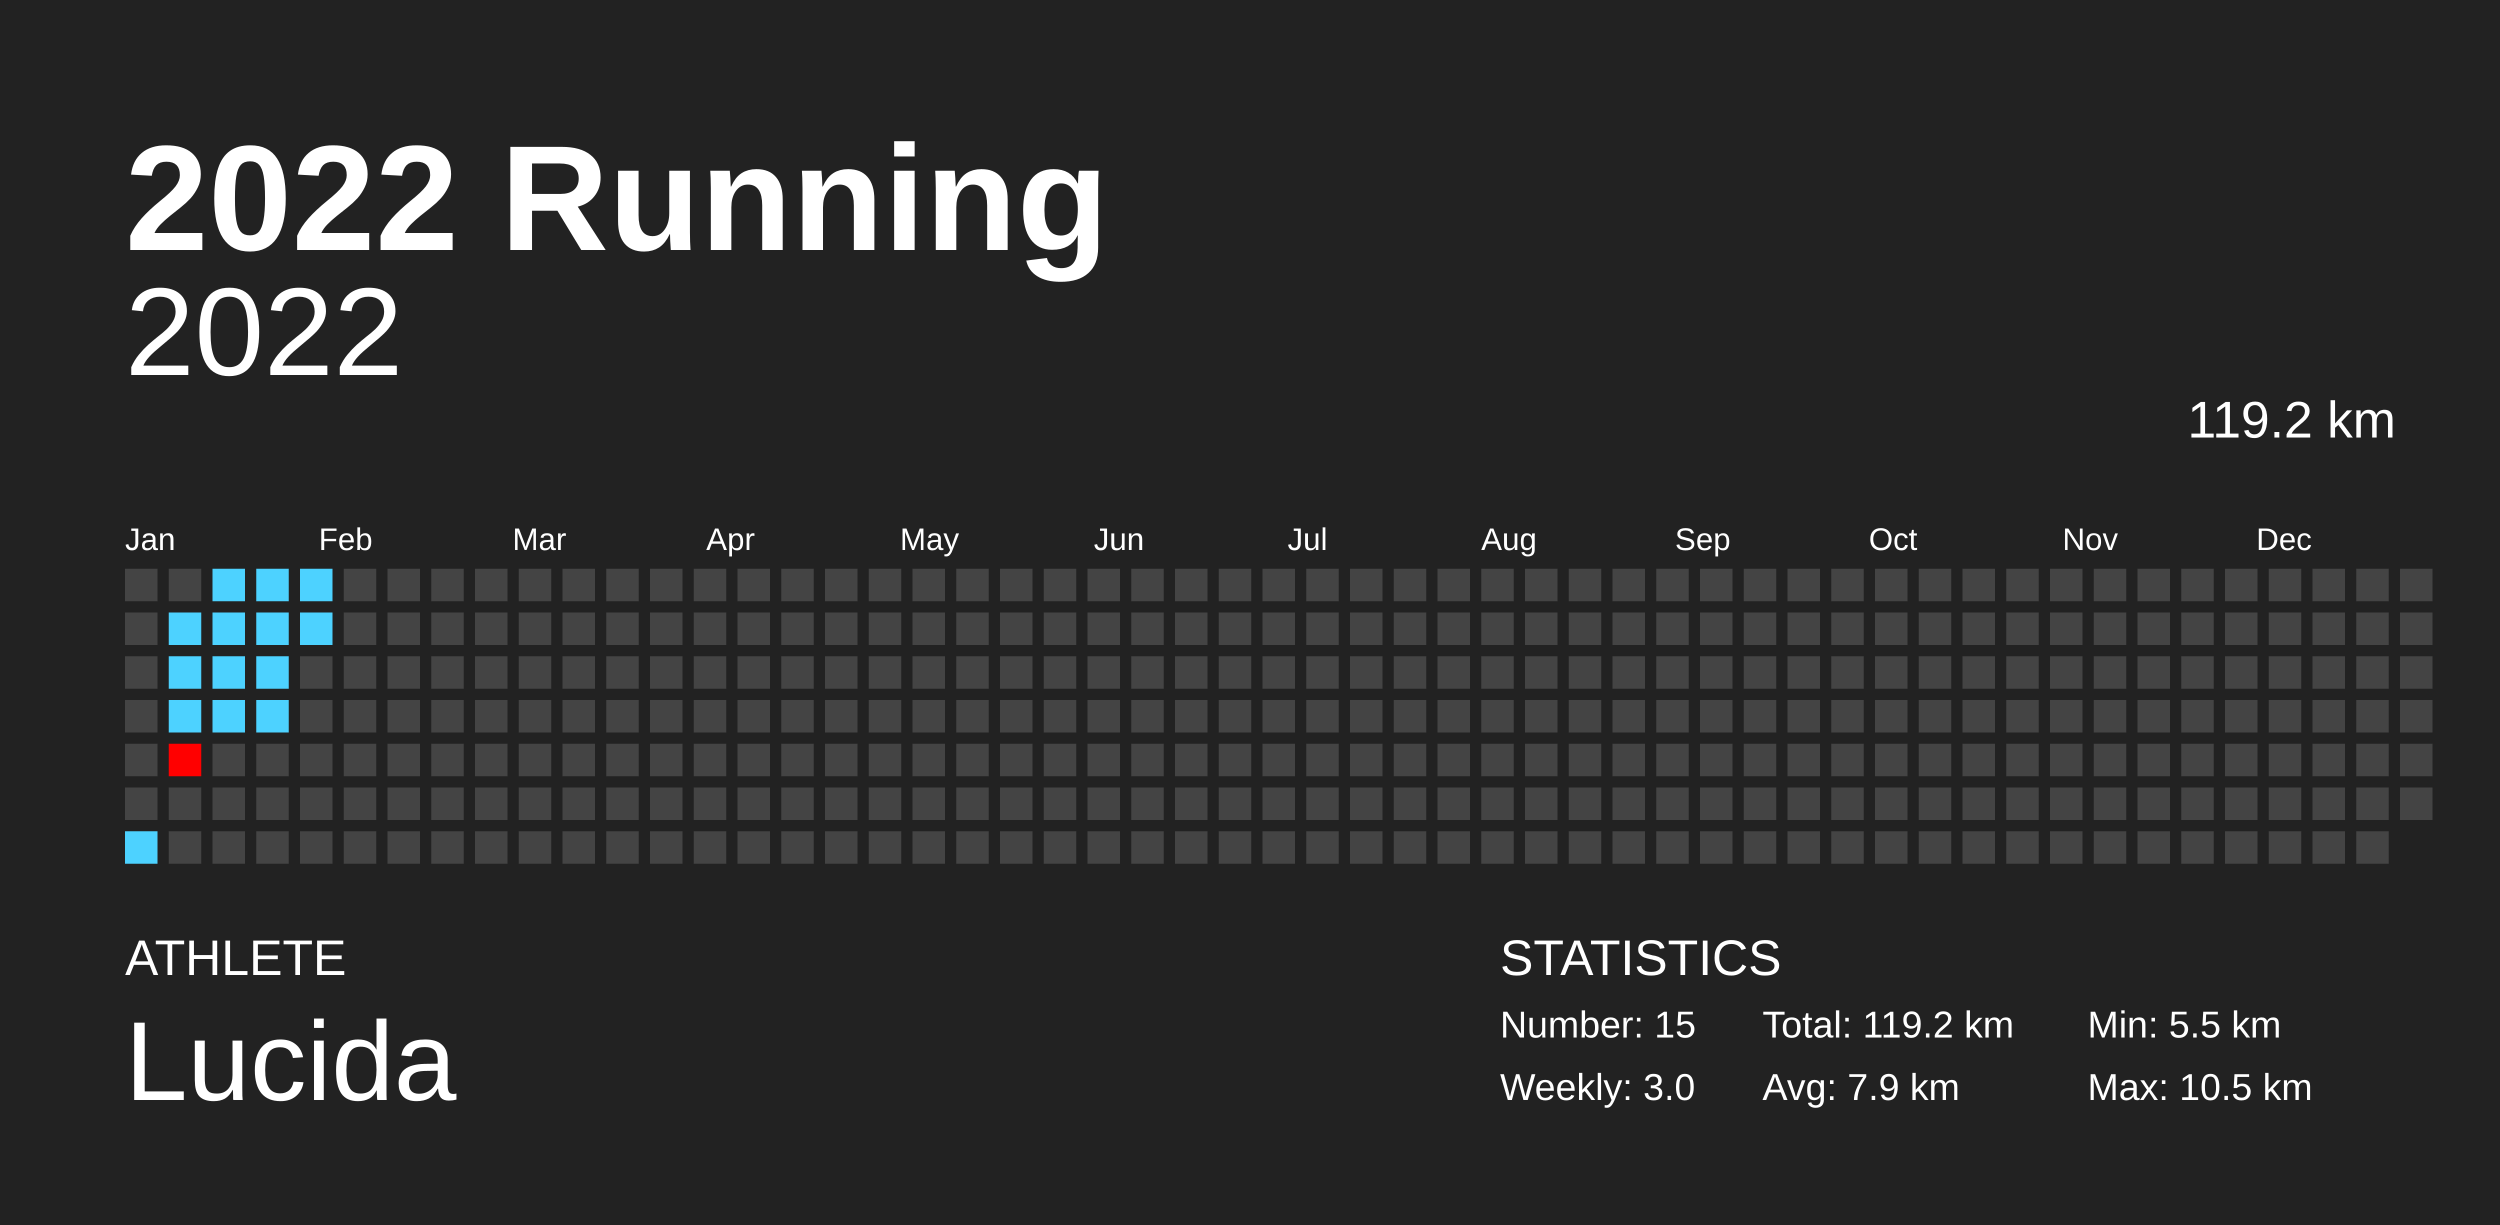
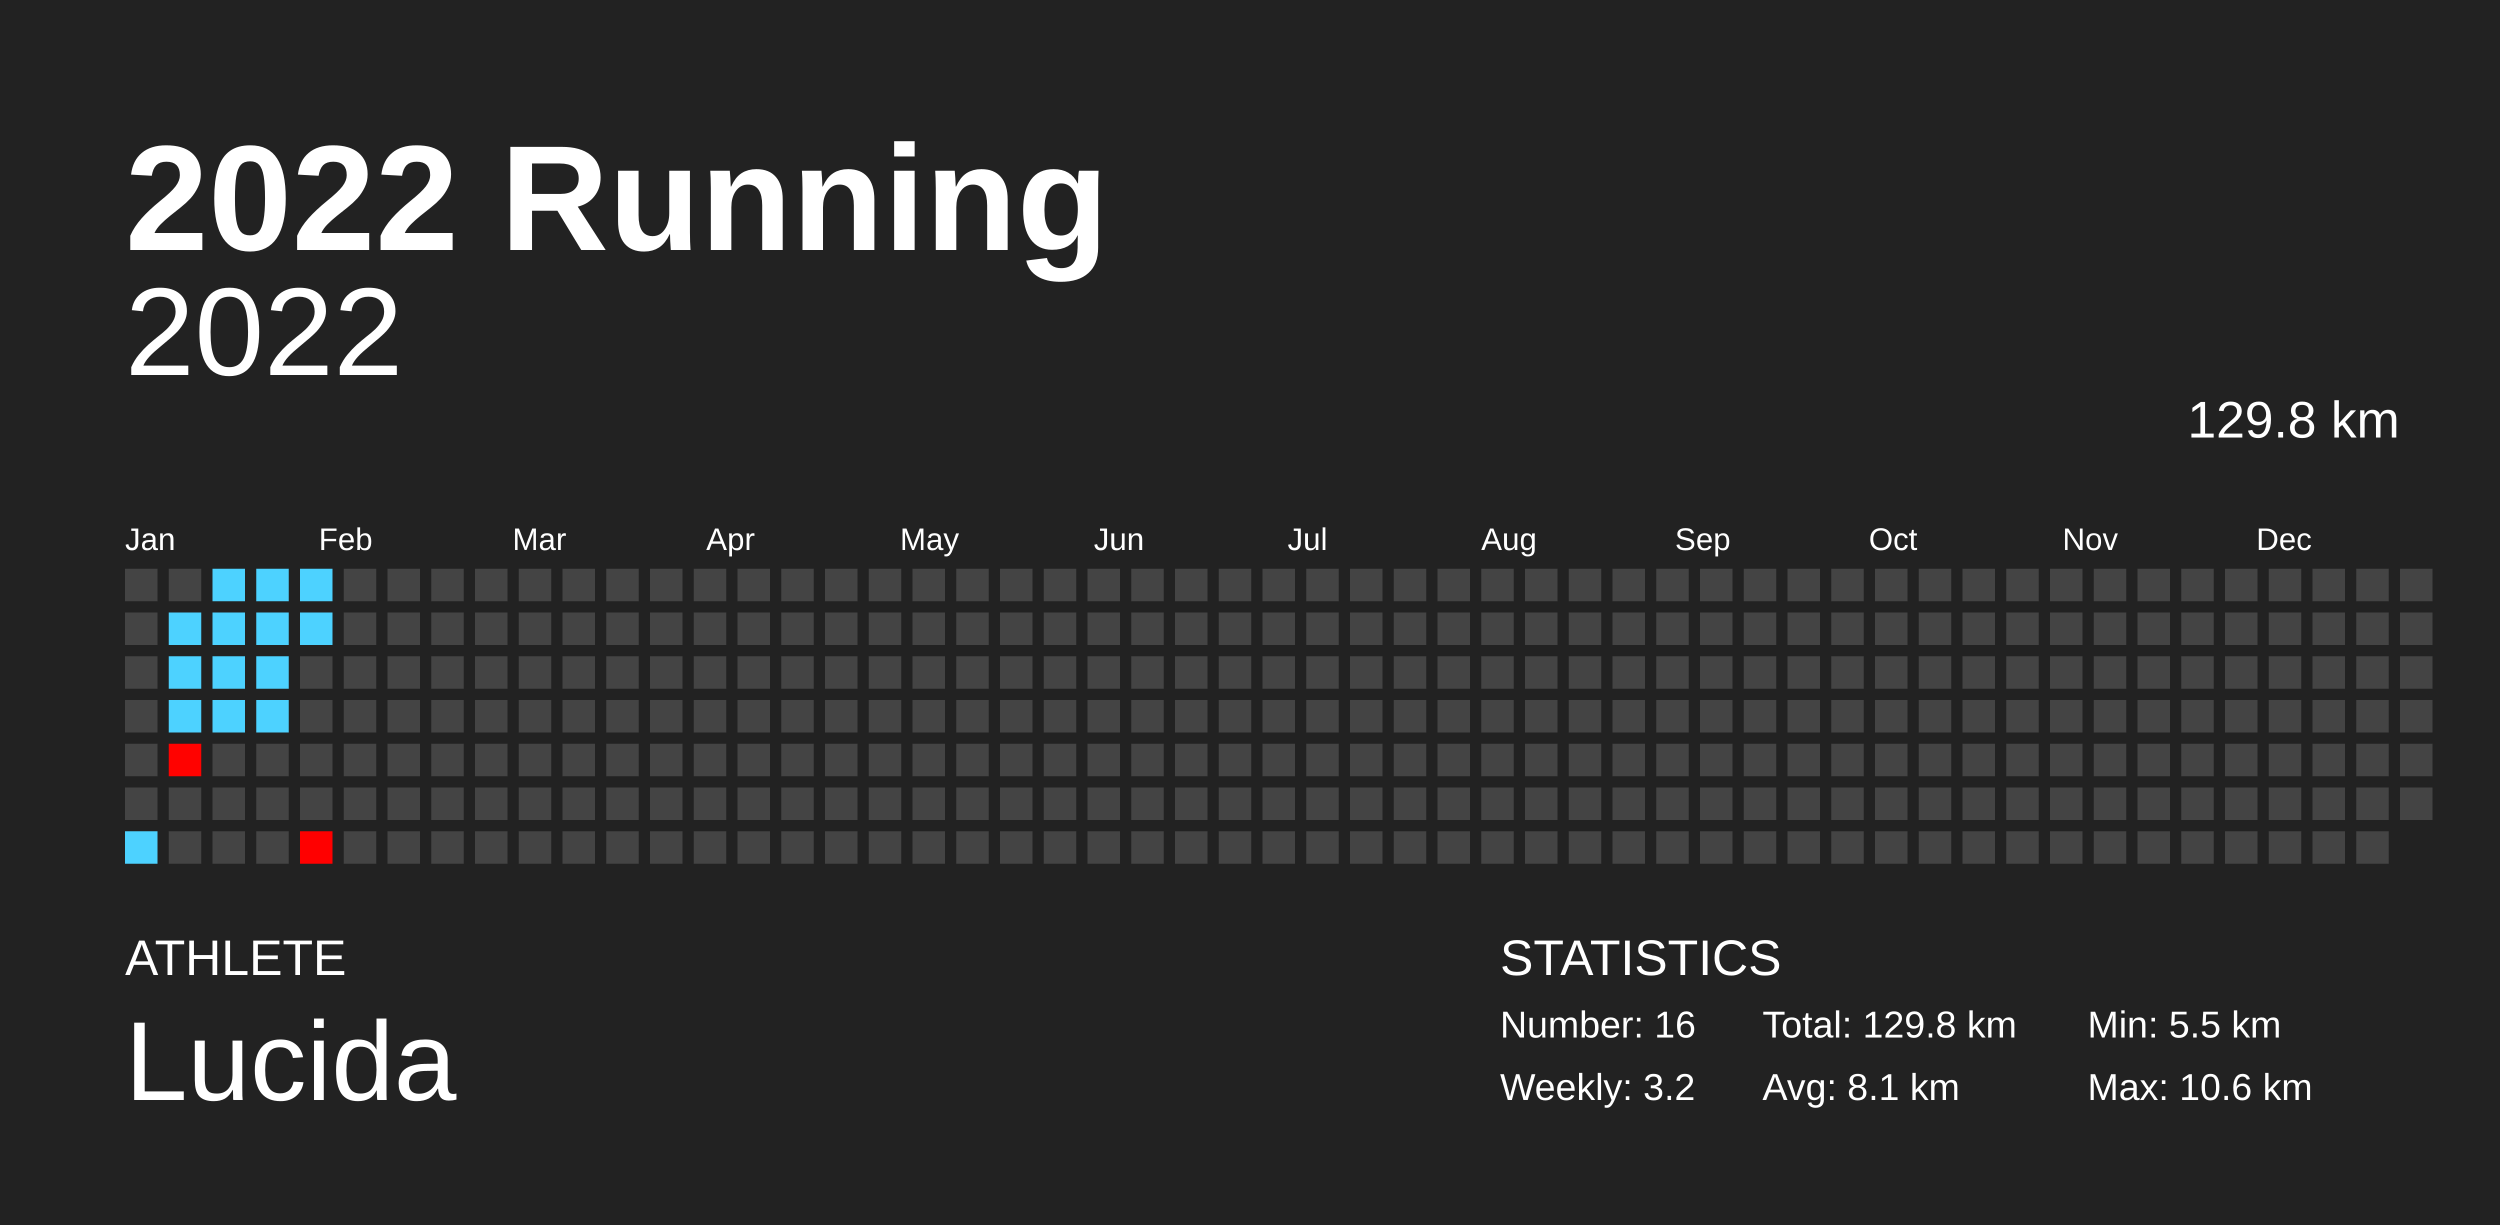
<svg xmlns="http://www.w3.org/2000/svg" baseProfile="full" height="98mm" version="1.1" viewBox="0,0,200,98" width="200mm">
  <defs />
  <rect fill="#222222" height="98" width="200" x="0" y="0" />
  <text fill="#FFFFFF" style="font-size:12px; font-family:Arial; font-weight:bold;" x="10" y="20">2022 Running</text>
  <text fill="#FFFFFF" style="font-size:4px; font-family:Arial" x="10" y="78">ATHLETE</text>
  <text fill="#FFFFFF" style="font-size:9px; font-family:Arial" x="10" y="88">Lucida</text>
  <text fill="#FFFFFF" style="font-size:4px; font-family:Arial" x="120" y="78">STATISTICS</text>
-   <text fill="#FFFFFF" style="font-size:3px; font-family:Arial" x="120" y="83">Number: 15</text>
-   <text fill="#FFFFFF" style="font-size:3px; font-family:Arial" x="120" y="88">Weekly: 3.0</text>
-   <text fill="#FFFFFF" style="font-size:3px; font-family:Arial" x="141" y="83">Total: 119.2 km</text>
-   <text fill="#FFFFFF" style="font-size:3px; font-family:Arial" x="141" y="88">Avg: 7.9 km</text>
+   <text fill="#FFFFFF" style="font-size:3px; font-family:Arial" x="120" y="83">Number: 16</text>
+   <text fill="#FFFFFF" style="font-size:3px; font-family:Arial" x="120" y="88">Weekly: 3.2</text>
+   <text fill="#FFFFFF" style="font-size:3px; font-family:Arial" x="141" y="83">Total: 129.8 km</text>
+   <text fill="#FFFFFF" style="font-size:3px; font-family:Arial" x="141" y="88">Avg: 8.1 km</text>
  <text fill="#FFFFFF" style="font-size:3px; font-family:Arial" x="167" y="83">Min: 5.5 km</text>
-   <text fill="#FFFFFF" style="font-size:3px; font-family:Arial" x="167" y="88">Max: 10.5 km</text>
+   <text fill="#FFFFFF" style="font-size:3px; font-family:Arial" x="167" y="88">Max: 10.6 km</text>
  <text alignment-baseline="hanging" fill="#FFFFFF" style="font-size:10.0px; font-family:Arial;" x="10" y="30">2022</text>
-   <text alignment-baseline="hanging" fill="#FFFFFF" style="font-size:4.125px; font-family:Arial;" x="175" y="35">119.2 km</text>
+   <text alignment-baseline="hanging" fill="#FFFFFF" style="font-size:4.125px; font-family:Arial;" x="175" y="35">129.8 km</text>
  <text fill="#FFFFFF" style="font-size:2.5px; font-family:Arial" x="10.0" y="44">Jan</text>
  <text fill="#FFFFFF" style="font-size:2.5px; font-family:Arial" x="25.5" y="44">Feb</text>
  <text fill="#FFFFFF" style="font-size:2.5px; font-family:Arial" x="41.0" y="44">Mar</text>
  <text fill="#FFFFFF" style="font-size:2.5px; font-family:Arial" x="56.5" y="44">Apr</text>
  <text fill="#FFFFFF" style="font-size:2.5px; font-family:Arial" x="72.0" y="44">May</text>
  <text fill="#FFFFFF" style="font-size:2.5px; font-family:Arial" x="87.5" y="44">Jun</text>
  <text fill="#FFFFFF" style="font-size:2.5px; font-family:Arial" x="103.0" y="44">Jul</text>
  <text fill="#FFFFFF" style="font-size:2.5px; font-family:Arial" x="118.5" y="44">Aug</text>
  <text fill="#FFFFFF" style="font-size:2.5px; font-family:Arial" x="134.0" y="44">Sep</text>
  <text fill="#FFFFFF" style="font-size:2.5px; font-family:Arial" x="149.5" y="44">Oct</text>
  <text fill="#FFFFFF" style="font-size:2.5px; font-family:Arial" x="165.0" y="44">Nov</text>
  <text fill="#FFFFFF" style="font-size:2.5px; font-family:Arial" x="180.5" y="44">Dec</text>
  <rect fill="#444444" height="2.6" width="2.6" x="10.0" y="45.5" />
  <rect fill="#444444" height="2.6" width="2.6" x="10.0" y="49.0" />
  <rect fill="#444444" height="2.6" width="2.6" x="10.0" y="52.5" />
  <rect fill="#444444" height="2.6" width="2.6" x="10.0" y="56.0" />
  <rect fill="#444444" height="2.6" width="2.6" x="10.0" y="59.5" />
  <rect fill="#444444" height="2.6" width="2.6" x="10.0" y="63.0" />
  <rect fill="#4dd2ff" height="2.6" width="2.6" x="10.0" y="66.5" />
  <rect fill="#444444" height="2.6" width="2.6" x="13.5" y="45.5" />
  <rect fill="#4dd2ff" height="2.6" width="2.6" x="13.5" y="49.0" />
  <rect fill="#4dd2ff" height="2.6" width="2.6" x="13.5" y="52.5" />
  <rect fill="#4dd2ff" height="2.6" width="2.6" x="13.5" y="56.0" />
-   <rect fill="#ff0000" height="2.6" width="2.6" x="13.5" y="59.5" />
+   <rect fill="#ff0200" height="2.6" width="2.6" x="13.5" y="59.5" />
  <rect fill="#444444" height="2.6" width="2.6" x="13.5" y="63.0" />
  <rect fill="#444444" height="2.6" width="2.6" x="13.5" y="66.5" />
  <rect fill="#4dd2ff" height="2.6" width="2.6" x="17.0" y="45.5" />
  <rect fill="#4dd2ff" height="2.6" width="2.6" x="17.0" y="49.0" />
  <rect fill="#4dd2ff" height="2.6" width="2.6" x="17.0" y="52.5" />
  <rect fill="#4dd2ff" height="2.6" width="2.6" x="17.0" y="56.0" />
  <rect fill="#444444" height="2.6" width="2.6" x="17.0" y="59.5" />
  <rect fill="#444444" height="2.6" width="2.6" x="17.0" y="63.0" />
  <rect fill="#444444" height="2.6" width="2.6" x="17.0" y="66.5" />
  <rect fill="#4dd2ff" height="2.6" width="2.6" x="20.5" y="45.5" />
  <rect fill="#4dd2ff" height="2.6" width="2.6" x="20.5" y="49.0" />
  <rect fill="#4dd2ff" height="2.6" width="2.6" x="20.5" y="52.5" />
  <rect fill="#4dd2ff" height="2.6" width="2.6" x="20.5" y="56.0" />
  <rect fill="#444444" height="2.6" width="2.6" x="20.5" y="59.5" />
  <rect fill="#444444" height="2.6" width="2.6" x="20.5" y="63.0" />
  <rect fill="#444444" height="2.6" width="2.6" x="20.5" y="66.5" />
  <rect fill="#4dd2ff" height="2.6" width="2.6" x="24.0" y="45.5" />
  <rect fill="#4dd2ff" height="2.6" width="2.6" x="24.0" y="49.0" />
  <rect fill="#444444" height="2.6" width="2.6" x="24.0" y="52.5" />
  <rect fill="#444444" height="2.6" width="2.6" x="24.0" y="56.0" />
  <rect fill="#444444" height="2.6" width="2.6" x="24.0" y="59.5" />
  <rect fill="#444444" height="2.6" width="2.6" x="24.0" y="63.0" />
-   <rect fill="#444444" height="2.6" width="2.6" x="24.0" y="66.5" />
+   <rect fill="#ff0000" height="2.6" width="2.6" x="24.0" y="66.5" />
  <rect fill="#444444" height="2.6" width="2.6" x="27.5" y="45.5" />
  <rect fill="#444444" height="2.6" width="2.6" x="27.5" y="49.0" />
  <rect fill="#444444" height="2.6" width="2.6" x="27.5" y="52.5" />
  <rect fill="#444444" height="2.6" width="2.6" x="27.5" y="56.0" />
  <rect fill="#444444" height="2.6" width="2.6" x="27.5" y="59.5" />
  <rect fill="#444444" height="2.6" width="2.6" x="27.5" y="63.0" />
  <rect fill="#444444" height="2.6" width="2.6" x="27.5" y="66.5" />
  <rect fill="#444444" height="2.6" width="2.6" x="31.0" y="45.5" />
  <rect fill="#444444" height="2.6" width="2.6" x="31.0" y="49.0" />
  <rect fill="#444444" height="2.6" width="2.6" x="31.0" y="52.5" />
  <rect fill="#444444" height="2.6" width="2.6" x="31.0" y="56.0" />
  <rect fill="#444444" height="2.6" width="2.6" x="31.0" y="59.5" />
  <rect fill="#444444" height="2.6" width="2.6" x="31.0" y="63.0" />
  <rect fill="#444444" height="2.6" width="2.6" x="31.0" y="66.5" />
  <rect fill="#444444" height="2.6" width="2.6" x="34.5" y="45.5" />
  <rect fill="#444444" height="2.6" width="2.6" x="34.5" y="49.0" />
  <rect fill="#444444" height="2.6" width="2.6" x="34.5" y="52.5" />
  <rect fill="#444444" height="2.6" width="2.6" x="34.5" y="56.0" />
  <rect fill="#444444" height="2.6" width="2.6" x="34.5" y="59.5" />
  <rect fill="#444444" height="2.6" width="2.6" x="34.5" y="63.0" />
  <rect fill="#444444" height="2.6" width="2.6" x="34.5" y="66.5" />
  <rect fill="#444444" height="2.6" width="2.6" x="38.0" y="45.5" />
  <rect fill="#444444" height="2.6" width="2.6" x="38.0" y="49.0" />
  <rect fill="#444444" height="2.6" width="2.6" x="38.0" y="52.5" />
  <rect fill="#444444" height="2.6" width="2.6" x="38.0" y="56.0" />
  <rect fill="#444444" height="2.6" width="2.6" x="38.0" y="59.5" />
  <rect fill="#444444" height="2.6" width="2.6" x="38.0" y="63.0" />
  <rect fill="#444444" height="2.6" width="2.6" x="38.0" y="66.5" />
  <rect fill="#444444" height="2.6" width="2.6" x="41.5" y="45.5" />
  <rect fill="#444444" height="2.6" width="2.6" x="41.5" y="49.0" />
  <rect fill="#444444" height="2.6" width="2.6" x="41.5" y="52.5" />
  <rect fill="#444444" height="2.6" width="2.6" x="41.5" y="56.0" />
  <rect fill="#444444" height="2.6" width="2.6" x="41.5" y="59.5" />
  <rect fill="#444444" height="2.6" width="2.6" x="41.5" y="63.0" />
  <rect fill="#444444" height="2.6" width="2.6" x="41.5" y="66.5" />
  <rect fill="#444444" height="2.6" width="2.6" x="45.0" y="45.5" />
  <rect fill="#444444" height="2.6" width="2.6" x="45.0" y="49.0" />
  <rect fill="#444444" height="2.6" width="2.6" x="45.0" y="52.5" />
  <rect fill="#444444" height="2.6" width="2.6" x="45.0" y="56.0" />
  <rect fill="#444444" height="2.6" width="2.6" x="45.0" y="59.5" />
  <rect fill="#444444" height="2.6" width="2.6" x="45.0" y="63.0" />
  <rect fill="#444444" height="2.6" width="2.6" x="45.0" y="66.5" />
  <rect fill="#444444" height="2.6" width="2.6" x="48.5" y="45.5" />
  <rect fill="#444444" height="2.6" width="2.6" x="48.5" y="49.0" />
  <rect fill="#444444" height="2.6" width="2.6" x="48.5" y="52.5" />
  <rect fill="#444444" height="2.6" width="2.6" x="48.5" y="56.0" />
  <rect fill="#444444" height="2.6" width="2.6" x="48.5" y="59.5" />
  <rect fill="#444444" height="2.6" width="2.6" x="48.5" y="63.0" />
  <rect fill="#444444" height="2.6" width="2.6" x="48.5" y="66.5" />
  <rect fill="#444444" height="2.6" width="2.6" x="52.0" y="45.5" />
  <rect fill="#444444" height="2.6" width="2.6" x="52.0" y="49.0" />
  <rect fill="#444444" height="2.6" width="2.6" x="52.0" y="52.5" />
  <rect fill="#444444" height="2.6" width="2.6" x="52.0" y="56.0" />
  <rect fill="#444444" height="2.6" width="2.6" x="52.0" y="59.5" />
  <rect fill="#444444" height="2.6" width="2.6" x="52.0" y="63.0" />
  <rect fill="#444444" height="2.6" width="2.6" x="52.0" y="66.5" />
  <rect fill="#444444" height="2.6" width="2.6" x="55.5" y="45.5" />
  <rect fill="#444444" height="2.6" width="2.6" x="55.5" y="49.0" />
  <rect fill="#444444" height="2.6" width="2.6" x="55.5" y="52.5" />
  <rect fill="#444444" height="2.6" width="2.6" x="55.5" y="56.0" />
  <rect fill="#444444" height="2.6" width="2.6" x="55.5" y="59.5" />
  <rect fill="#444444" height="2.6" width="2.6" x="55.5" y="63.0" />
  <rect fill="#444444" height="2.6" width="2.6" x="55.5" y="66.5" />
  <rect fill="#444444" height="2.6" width="2.6" x="59.0" y="45.5" />
  <rect fill="#444444" height="2.6" width="2.6" x="59.0" y="49.0" />
  <rect fill="#444444" height="2.6" width="2.6" x="59.0" y="52.5" />
  <rect fill="#444444" height="2.6" width="2.6" x="59.0" y="56.0" />
  <rect fill="#444444" height="2.6" width="2.6" x="59.0" y="59.5" />
  <rect fill="#444444" height="2.6" width="2.6" x="59.0" y="63.0" />
  <rect fill="#444444" height="2.6" width="2.6" x="59.0" y="66.5" />
  <rect fill="#444444" height="2.6" width="2.6" x="62.5" y="45.5" />
  <rect fill="#444444" height="2.6" width="2.6" x="62.5" y="49.0" />
  <rect fill="#444444" height="2.6" width="2.6" x="62.5" y="52.5" />
  <rect fill="#444444" height="2.6" width="2.6" x="62.5" y="56.0" />
  <rect fill="#444444" height="2.6" width="2.6" x="62.5" y="59.5" />
  <rect fill="#444444" height="2.6" width="2.6" x="62.5" y="63.0" />
  <rect fill="#444444" height="2.6" width="2.6" x="62.5" y="66.5" />
  <rect fill="#444444" height="2.6" width="2.6" x="66.0" y="45.5" />
  <rect fill="#444444" height="2.6" width="2.6" x="66.0" y="49.0" />
  <rect fill="#444444" height="2.6" width="2.6" x="66.0" y="52.5" />
  <rect fill="#444444" height="2.6" width="2.6" x="66.0" y="56.0" />
  <rect fill="#444444" height="2.6" width="2.6" x="66.0" y="59.5" />
  <rect fill="#444444" height="2.6" width="2.6" x="66.0" y="63.0" />
  <rect fill="#444444" height="2.6" width="2.6" x="66.0" y="66.5" />
  <rect fill="#444444" height="2.6" width="2.6" x="69.5" y="45.5" />
  <rect fill="#444444" height="2.6" width="2.6" x="69.5" y="49.0" />
  <rect fill="#444444" height="2.6" width="2.6" x="69.5" y="52.5" />
  <rect fill="#444444" height="2.6" width="2.6" x="69.5" y="56.0" />
  <rect fill="#444444" height="2.6" width="2.6" x="69.5" y="59.5" />
  <rect fill="#444444" height="2.6" width="2.6" x="69.5" y="63.0" />
  <rect fill="#444444" height="2.6" width="2.6" x="69.5" y="66.5" />
  <rect fill="#444444" height="2.6" width="2.6" x="73.0" y="45.5" />
  <rect fill="#444444" height="2.6" width="2.6" x="73.0" y="49.0" />
  <rect fill="#444444" height="2.6" width="2.6" x="73.0" y="52.5" />
  <rect fill="#444444" height="2.6" width="2.6" x="73.0" y="56.0" />
  <rect fill="#444444" height="2.6" width="2.6" x="73.0" y="59.5" />
  <rect fill="#444444" height="2.6" width="2.6" x="73.0" y="63.0" />
  <rect fill="#444444" height="2.6" width="2.6" x="73.0" y="66.5" />
  <rect fill="#444444" height="2.6" width="2.6" x="76.5" y="45.5" />
  <rect fill="#444444" height="2.6" width="2.6" x="76.5" y="49.0" />
  <rect fill="#444444" height="2.6" width="2.6" x="76.5" y="52.5" />
  <rect fill="#444444" height="2.6" width="2.6" x="76.5" y="56.0" />
  <rect fill="#444444" height="2.6" width="2.6" x="76.5" y="59.5" />
  <rect fill="#444444" height="2.6" width="2.6" x="76.5" y="63.0" />
  <rect fill="#444444" height="2.6" width="2.6" x="76.5" y="66.5" />
  <rect fill="#444444" height="2.6" width="2.6" x="80.0" y="45.5" />
  <rect fill="#444444" height="2.6" width="2.6" x="80.0" y="49.0" />
  <rect fill="#444444" height="2.6" width="2.6" x="80.0" y="52.5" />
  <rect fill="#444444" height="2.6" width="2.6" x="80.0" y="56.0" />
  <rect fill="#444444" height="2.6" width="2.6" x="80.0" y="59.5" />
  <rect fill="#444444" height="2.6" width="2.6" x="80.0" y="63.0" />
  <rect fill="#444444" height="2.6" width="2.6" x="80.0" y="66.5" />
  <rect fill="#444444" height="2.6" width="2.6" x="83.5" y="45.5" />
  <rect fill="#444444" height="2.6" width="2.6" x="83.5" y="49.0" />
  <rect fill="#444444" height="2.6" width="2.6" x="83.5" y="52.5" />
  <rect fill="#444444" height="2.6" width="2.6" x="83.5" y="56.0" />
  <rect fill="#444444" height="2.6" width="2.6" x="83.5" y="59.5" />
  <rect fill="#444444" height="2.6" width="2.6" x="83.5" y="63.0" />
  <rect fill="#444444" height="2.6" width="2.6" x="83.5" y="66.5" />
  <rect fill="#444444" height="2.6" width="2.6" x="87.0" y="45.5" />
  <rect fill="#444444" height="2.6" width="2.6" x="87.0" y="49.0" />
  <rect fill="#444444" height="2.6" width="2.6" x="87.0" y="52.5" />
  <rect fill="#444444" height="2.6" width="2.6" x="87.0" y="56.0" />
  <rect fill="#444444" height="2.6" width="2.6" x="87.0" y="59.5" />
  <rect fill="#444444" height="2.6" width="2.6" x="87.0" y="63.0" />
  <rect fill="#444444" height="2.6" width="2.6" x="87.0" y="66.5" />
  <rect fill="#444444" height="2.6" width="2.6" x="90.5" y="45.5" />
  <rect fill="#444444" height="2.6" width="2.6" x="90.5" y="49.0" />
  <rect fill="#444444" height="2.6" width="2.6" x="90.5" y="52.5" />
  <rect fill="#444444" height="2.6" width="2.6" x="90.5" y="56.0" />
  <rect fill="#444444" height="2.6" width="2.6" x="90.5" y="59.5" />
  <rect fill="#444444" height="2.6" width="2.6" x="90.5" y="63.0" />
  <rect fill="#444444" height="2.6" width="2.6" x="90.5" y="66.5" />
  <rect fill="#444444" height="2.6" width="2.6" x="94.0" y="45.5" />
  <rect fill="#444444" height="2.6" width="2.6" x="94.0" y="49.0" />
  <rect fill="#444444" height="2.6" width="2.6" x="94.0" y="52.5" />
  <rect fill="#444444" height="2.6" width="2.6" x="94.0" y="56.0" />
  <rect fill="#444444" height="2.6" width="2.6" x="94.0" y="59.5" />
  <rect fill="#444444" height="2.6" width="2.6" x="94.0" y="63.0" />
  <rect fill="#444444" height="2.6" width="2.6" x="94.0" y="66.5" />
  <rect fill="#444444" height="2.6" width="2.6" x="97.5" y="45.5" />
  <rect fill="#444444" height="2.6" width="2.6" x="97.5" y="49.0" />
  <rect fill="#444444" height="2.6" width="2.6" x="97.5" y="52.5" />
  <rect fill="#444444" height="2.6" width="2.6" x="97.5" y="56.0" />
  <rect fill="#444444" height="2.6" width="2.6" x="97.5" y="59.5" />
  <rect fill="#444444" height="2.6" width="2.6" x="97.5" y="63.0" />
  <rect fill="#444444" height="2.6" width="2.6" x="97.5" y="66.5" />
  <rect fill="#444444" height="2.6" width="2.6" x="101.0" y="45.5" />
  <rect fill="#444444" height="2.6" width="2.6" x="101.0" y="49.0" />
  <rect fill="#444444" height="2.6" width="2.6" x="101.0" y="52.5" />
  <rect fill="#444444" height="2.6" width="2.6" x="101.0" y="56.0" />
  <rect fill="#444444" height="2.6" width="2.6" x="101.0" y="59.5" />
  <rect fill="#444444" height="2.6" width="2.6" x="101.0" y="63.0" />
  <rect fill="#444444" height="2.6" width="2.6" x="101.0" y="66.5" />
  <rect fill="#444444" height="2.6" width="2.6" x="104.5" y="45.5" />
  <rect fill="#444444" height="2.6" width="2.6" x="104.5" y="49.0" />
  <rect fill="#444444" height="2.6" width="2.6" x="104.5" y="52.5" />
  <rect fill="#444444" height="2.6" width="2.6" x="104.5" y="56.0" />
  <rect fill="#444444" height="2.6" width="2.6" x="104.5" y="59.5" />
  <rect fill="#444444" height="2.6" width="2.6" x="104.5" y="63.0" />
  <rect fill="#444444" height="2.6" width="2.6" x="104.5" y="66.5" />
  <rect fill="#444444" height="2.6" width="2.6" x="108.0" y="45.5" />
  <rect fill="#444444" height="2.6" width="2.6" x="108.0" y="49.0" />
  <rect fill="#444444" height="2.6" width="2.6" x="108.0" y="52.5" />
  <rect fill="#444444" height="2.6" width="2.6" x="108.0" y="56.0" />
  <rect fill="#444444" height="2.6" width="2.6" x="108.0" y="59.5" />
  <rect fill="#444444" height="2.6" width="2.6" x="108.0" y="63.0" />
  <rect fill="#444444" height="2.6" width="2.6" x="108.0" y="66.5" />
  <rect fill="#444444" height="2.6" width="2.6" x="111.5" y="45.5" />
  <rect fill="#444444" height="2.6" width="2.6" x="111.5" y="49.0" />
  <rect fill="#444444" height="2.6" width="2.6" x="111.5" y="52.5" />
  <rect fill="#444444" height="2.6" width="2.6" x="111.5" y="56.0" />
  <rect fill="#444444" height="2.6" width="2.6" x="111.5" y="59.5" />
  <rect fill="#444444" height="2.6" width="2.6" x="111.5" y="63.0" />
  <rect fill="#444444" height="2.6" width="2.6" x="111.5" y="66.5" />
  <rect fill="#444444" height="2.6" width="2.6" x="115.0" y="45.5" />
  <rect fill="#444444" height="2.6" width="2.6" x="115.0" y="49.0" />
  <rect fill="#444444" height="2.6" width="2.6" x="115.0" y="52.5" />
  <rect fill="#444444" height="2.6" width="2.6" x="115.0" y="56.0" />
  <rect fill="#444444" height="2.6" width="2.6" x="115.0" y="59.5" />
  <rect fill="#444444" height="2.6" width="2.6" x="115.0" y="63.0" />
  <rect fill="#444444" height="2.6" width="2.6" x="115.0" y="66.5" />
  <rect fill="#444444" height="2.6" width="2.6" x="118.5" y="45.5" />
  <rect fill="#444444" height="2.6" width="2.6" x="118.5" y="49.0" />
  <rect fill="#444444" height="2.6" width="2.6" x="118.5" y="52.5" />
  <rect fill="#444444" height="2.6" width="2.6" x="118.5" y="56.0" />
  <rect fill="#444444" height="2.6" width="2.6" x="118.5" y="59.5" />
  <rect fill="#444444" height="2.6" width="2.6" x="118.5" y="63.0" />
  <rect fill="#444444" height="2.6" width="2.6" x="118.5" y="66.5" />
  <rect fill="#444444" height="2.6" width="2.6" x="122.0" y="45.5" />
  <rect fill="#444444" height="2.6" width="2.6" x="122.0" y="49.0" />
  <rect fill="#444444" height="2.6" width="2.6" x="122.0" y="52.5" />
  <rect fill="#444444" height="2.6" width="2.6" x="122.0" y="56.0" />
  <rect fill="#444444" height="2.6" width="2.6" x="122.0" y="59.5" />
  <rect fill="#444444" height="2.6" width="2.6" x="122.0" y="63.0" />
  <rect fill="#444444" height="2.6" width="2.6" x="122.0" y="66.5" />
  <rect fill="#444444" height="2.6" width="2.6" x="125.5" y="45.5" />
  <rect fill="#444444" height="2.6" width="2.6" x="125.5" y="49.0" />
  <rect fill="#444444" height="2.6" width="2.6" x="125.5" y="52.5" />
  <rect fill="#444444" height="2.6" width="2.6" x="125.5" y="56.0" />
  <rect fill="#444444" height="2.6" width="2.6" x="125.5" y="59.5" />
  <rect fill="#444444" height="2.6" width="2.6" x="125.5" y="63.0" />
  <rect fill="#444444" height="2.6" width="2.6" x="125.5" y="66.5" />
  <rect fill="#444444" height="2.6" width="2.6" x="129.0" y="45.5" />
  <rect fill="#444444" height="2.6" width="2.6" x="129.0" y="49.0" />
  <rect fill="#444444" height="2.6" width="2.6" x="129.0" y="52.5" />
  <rect fill="#444444" height="2.6" width="2.6" x="129.0" y="56.0" />
  <rect fill="#444444" height="2.6" width="2.6" x="129.0" y="59.5" />
  <rect fill="#444444" height="2.6" width="2.6" x="129.0" y="63.0" />
  <rect fill="#444444" height="2.6" width="2.6" x="129.0" y="66.5" />
  <rect fill="#444444" height="2.6" width="2.6" x="132.5" y="45.5" />
  <rect fill="#444444" height="2.6" width="2.6" x="132.5" y="49.0" />
  <rect fill="#444444" height="2.6" width="2.6" x="132.5" y="52.5" />
  <rect fill="#444444" height="2.6" width="2.6" x="132.5" y="56.0" />
  <rect fill="#444444" height="2.6" width="2.6" x="132.5" y="59.5" />
  <rect fill="#444444" height="2.6" width="2.6" x="132.5" y="63.0" />
  <rect fill="#444444" height="2.6" width="2.6" x="132.5" y="66.5" />
  <rect fill="#444444" height="2.6" width="2.6" x="136.0" y="45.5" />
  <rect fill="#444444" height="2.6" width="2.6" x="136.0" y="49.0" />
  <rect fill="#444444" height="2.6" width="2.6" x="136.0" y="52.5" />
  <rect fill="#444444" height="2.6" width="2.6" x="136.0" y="56.0" />
  <rect fill="#444444" height="2.6" width="2.6" x="136.0" y="59.5" />
  <rect fill="#444444" height="2.6" width="2.6" x="136.0" y="63.0" />
  <rect fill="#444444" height="2.6" width="2.6" x="136.0" y="66.5" />
  <rect fill="#444444" height="2.6" width="2.6" x="139.5" y="45.5" />
  <rect fill="#444444" height="2.6" width="2.6" x="139.5" y="49.0" />
  <rect fill="#444444" height="2.6" width="2.6" x="139.5" y="52.5" />
  <rect fill="#444444" height="2.6" width="2.6" x="139.5" y="56.0" />
  <rect fill="#444444" height="2.6" width="2.6" x="139.5" y="59.5" />
  <rect fill="#444444" height="2.6" width="2.6" x="139.5" y="63.0" />
  <rect fill="#444444" height="2.6" width="2.6" x="139.5" y="66.5" />
  <rect fill="#444444" height="2.6" width="2.6" x="143.0" y="45.5" />
  <rect fill="#444444" height="2.6" width="2.6" x="143.0" y="49.0" />
  <rect fill="#444444" height="2.6" width="2.6" x="143.0" y="52.5" />
  <rect fill="#444444" height="2.6" width="2.6" x="143.0" y="56.0" />
  <rect fill="#444444" height="2.6" width="2.6" x="143.0" y="59.5" />
  <rect fill="#444444" height="2.6" width="2.6" x="143.0" y="63.0" />
  <rect fill="#444444" height="2.6" width="2.6" x="143.0" y="66.5" />
  <rect fill="#444444" height="2.6" width="2.6" x="146.5" y="45.5" />
  <rect fill="#444444" height="2.6" width="2.6" x="146.5" y="49.0" />
  <rect fill="#444444" height="2.6" width="2.6" x="146.5" y="52.5" />
  <rect fill="#444444" height="2.6" width="2.6" x="146.5" y="56.0" />
  <rect fill="#444444" height="2.6" width="2.6" x="146.5" y="59.5" />
  <rect fill="#444444" height="2.6" width="2.6" x="146.5" y="63.0" />
  <rect fill="#444444" height="2.6" width="2.6" x="146.5" y="66.5" />
  <rect fill="#444444" height="2.6" width="2.6" x="150.0" y="45.5" />
  <rect fill="#444444" height="2.6" width="2.6" x="150.0" y="49.0" />
  <rect fill="#444444" height="2.6" width="2.6" x="150.0" y="52.5" />
  <rect fill="#444444" height="2.6" width="2.6" x="150.0" y="56.0" />
  <rect fill="#444444" height="2.6" width="2.6" x="150.0" y="59.5" />
  <rect fill="#444444" height="2.6" width="2.6" x="150.0" y="63.0" />
  <rect fill="#444444" height="2.6" width="2.6" x="150.0" y="66.5" />
  <rect fill="#444444" height="2.6" width="2.6" x="153.5" y="45.5" />
  <rect fill="#444444" height="2.6" width="2.6" x="153.5" y="49.0" />
  <rect fill="#444444" height="2.6" width="2.6" x="153.5" y="52.5" />
  <rect fill="#444444" height="2.6" width="2.6" x="153.5" y="56.0" />
  <rect fill="#444444" height="2.6" width="2.6" x="153.5" y="59.5" />
  <rect fill="#444444" height="2.6" width="2.6" x="153.5" y="63.0" />
  <rect fill="#444444" height="2.6" width="2.6" x="153.5" y="66.5" />
  <rect fill="#444444" height="2.6" width="2.6" x="157.0" y="45.5" />
  <rect fill="#444444" height="2.6" width="2.6" x="157.0" y="49.0" />
  <rect fill="#444444" height="2.6" width="2.6" x="157.0" y="52.5" />
  <rect fill="#444444" height="2.6" width="2.6" x="157.0" y="56.0" />
  <rect fill="#444444" height="2.6" width="2.6" x="157.0" y="59.5" />
  <rect fill="#444444" height="2.6" width="2.6" x="157.0" y="63.0" />
  <rect fill="#444444" height="2.6" width="2.6" x="157.0" y="66.5" />
  <rect fill="#444444" height="2.6" width="2.6" x="160.5" y="45.5" />
  <rect fill="#444444" height="2.6" width="2.6" x="160.5" y="49.0" />
  <rect fill="#444444" height="2.6" width="2.6" x="160.5" y="52.5" />
  <rect fill="#444444" height="2.6" width="2.6" x="160.5" y="56.0" />
  <rect fill="#444444" height="2.6" width="2.6" x="160.5" y="59.5" />
  <rect fill="#444444" height="2.6" width="2.6" x="160.5" y="63.0" />
  <rect fill="#444444" height="2.6" width="2.6" x="160.5" y="66.5" />
  <rect fill="#444444" height="2.6" width="2.6" x="164.0" y="45.5" />
  <rect fill="#444444" height="2.6" width="2.6" x="164.0" y="49.0" />
  <rect fill="#444444" height="2.6" width="2.6" x="164.0" y="52.5" />
  <rect fill="#444444" height="2.6" width="2.6" x="164.0" y="56.0" />
  <rect fill="#444444" height="2.6" width="2.6" x="164.0" y="59.5" />
  <rect fill="#444444" height="2.6" width="2.6" x="164.0" y="63.0" />
  <rect fill="#444444" height="2.6" width="2.6" x="164.0" y="66.5" />
  <rect fill="#444444" height="2.6" width="2.6" x="167.5" y="45.5" />
  <rect fill="#444444" height="2.6" width="2.6" x="167.5" y="49.0" />
  <rect fill="#444444" height="2.6" width="2.6" x="167.5" y="52.5" />
  <rect fill="#444444" height="2.6" width="2.6" x="167.5" y="56.0" />
  <rect fill="#444444" height="2.6" width="2.6" x="167.5" y="59.5" />
  <rect fill="#444444" height="2.6" width="2.6" x="167.5" y="63.0" />
  <rect fill="#444444" height="2.6" width="2.6" x="167.5" y="66.5" />
  <rect fill="#444444" height="2.6" width="2.6" x="171.0" y="45.5" />
  <rect fill="#444444" height="2.6" width="2.6" x="171.0" y="49.0" />
  <rect fill="#444444" height="2.6" width="2.6" x="171.0" y="52.5" />
  <rect fill="#444444" height="2.6" width="2.6" x="171.0" y="56.0" />
  <rect fill="#444444" height="2.6" width="2.6" x="171.0" y="59.5" />
  <rect fill="#444444" height="2.6" width="2.6" x="171.0" y="63.0" />
  <rect fill="#444444" height="2.6" width="2.6" x="171.0" y="66.5" />
  <rect fill="#444444" height="2.6" width="2.6" x="174.5" y="45.5" />
  <rect fill="#444444" height="2.6" width="2.6" x="174.5" y="49.0" />
  <rect fill="#444444" height="2.6" width="2.6" x="174.5" y="52.5" />
  <rect fill="#444444" height="2.6" width="2.6" x="174.5" y="56.0" />
  <rect fill="#444444" height="2.6" width="2.6" x="174.5" y="59.5" />
  <rect fill="#444444" height="2.6" width="2.6" x="174.5" y="63.0" />
  <rect fill="#444444" height="2.6" width="2.6" x="174.5" y="66.5" />
  <rect fill="#444444" height="2.6" width="2.6" x="178.0" y="45.5" />
  <rect fill="#444444" height="2.6" width="2.6" x="178.0" y="49.0" />
  <rect fill="#444444" height="2.6" width="2.6" x="178.0" y="52.5" />
  <rect fill="#444444" height="2.6" width="2.6" x="178.0" y="56.0" />
  <rect fill="#444444" height="2.6" width="2.6" x="178.0" y="59.5" />
  <rect fill="#444444" height="2.6" width="2.6" x="178.0" y="63.0" />
  <rect fill="#444444" height="2.6" width="2.6" x="178.0" y="66.5" />
  <rect fill="#444444" height="2.6" width="2.6" x="181.5" y="45.5" />
  <rect fill="#444444" height="2.6" width="2.6" x="181.5" y="49.0" />
  <rect fill="#444444" height="2.6" width="2.6" x="181.5" y="52.5" />
  <rect fill="#444444" height="2.6" width="2.6" x="181.5" y="56.0" />
  <rect fill="#444444" height="2.6" width="2.6" x="181.5" y="59.5" />
  <rect fill="#444444" height="2.6" width="2.6" x="181.5" y="63.0" />
  <rect fill="#444444" height="2.6" width="2.6" x="181.5" y="66.5" />
  <rect fill="#444444" height="2.6" width="2.6" x="185.0" y="45.5" />
  <rect fill="#444444" height="2.6" width="2.6" x="185.0" y="49.0" />
  <rect fill="#444444" height="2.6" width="2.6" x="185.0" y="52.5" />
  <rect fill="#444444" height="2.6" width="2.6" x="185.0" y="56.0" />
  <rect fill="#444444" height="2.6" width="2.6" x="185.0" y="59.5" />
  <rect fill="#444444" height="2.6" width="2.6" x="185.0" y="63.0" />
  <rect fill="#444444" height="2.6" width="2.6" x="185.0" y="66.5" />
  <rect fill="#444444" height="2.6" width="2.6" x="188.5" y="45.5" />
  <rect fill="#444444" height="2.6" width="2.6" x="188.5" y="49.0" />
  <rect fill="#444444" height="2.6" width="2.6" x="188.5" y="52.5" />
  <rect fill="#444444" height="2.6" width="2.6" x="188.5" y="56.0" />
  <rect fill="#444444" height="2.6" width="2.6" x="188.5" y="59.5" />
  <rect fill="#444444" height="2.6" width="2.6" x="188.5" y="63.0" />
  <rect fill="#444444" height="2.6" width="2.6" x="188.5" y="66.5" />
  <rect fill="#444444" height="2.6" width="2.6" x="192.0" y="45.5" />
  <rect fill="#444444" height="2.6" width="2.6" x="192.0" y="49.0" />
  <rect fill="#444444" height="2.6" width="2.6" x="192.0" y="52.5" />
  <rect fill="#444444" height="2.6" width="2.6" x="192.0" y="56.0" />
  <rect fill="#444444" height="2.6" width="2.6" x="192.0" y="59.5" />
  <rect fill="#444444" height="2.6" width="2.6" x="192.0" y="63.0" />
</svg>
